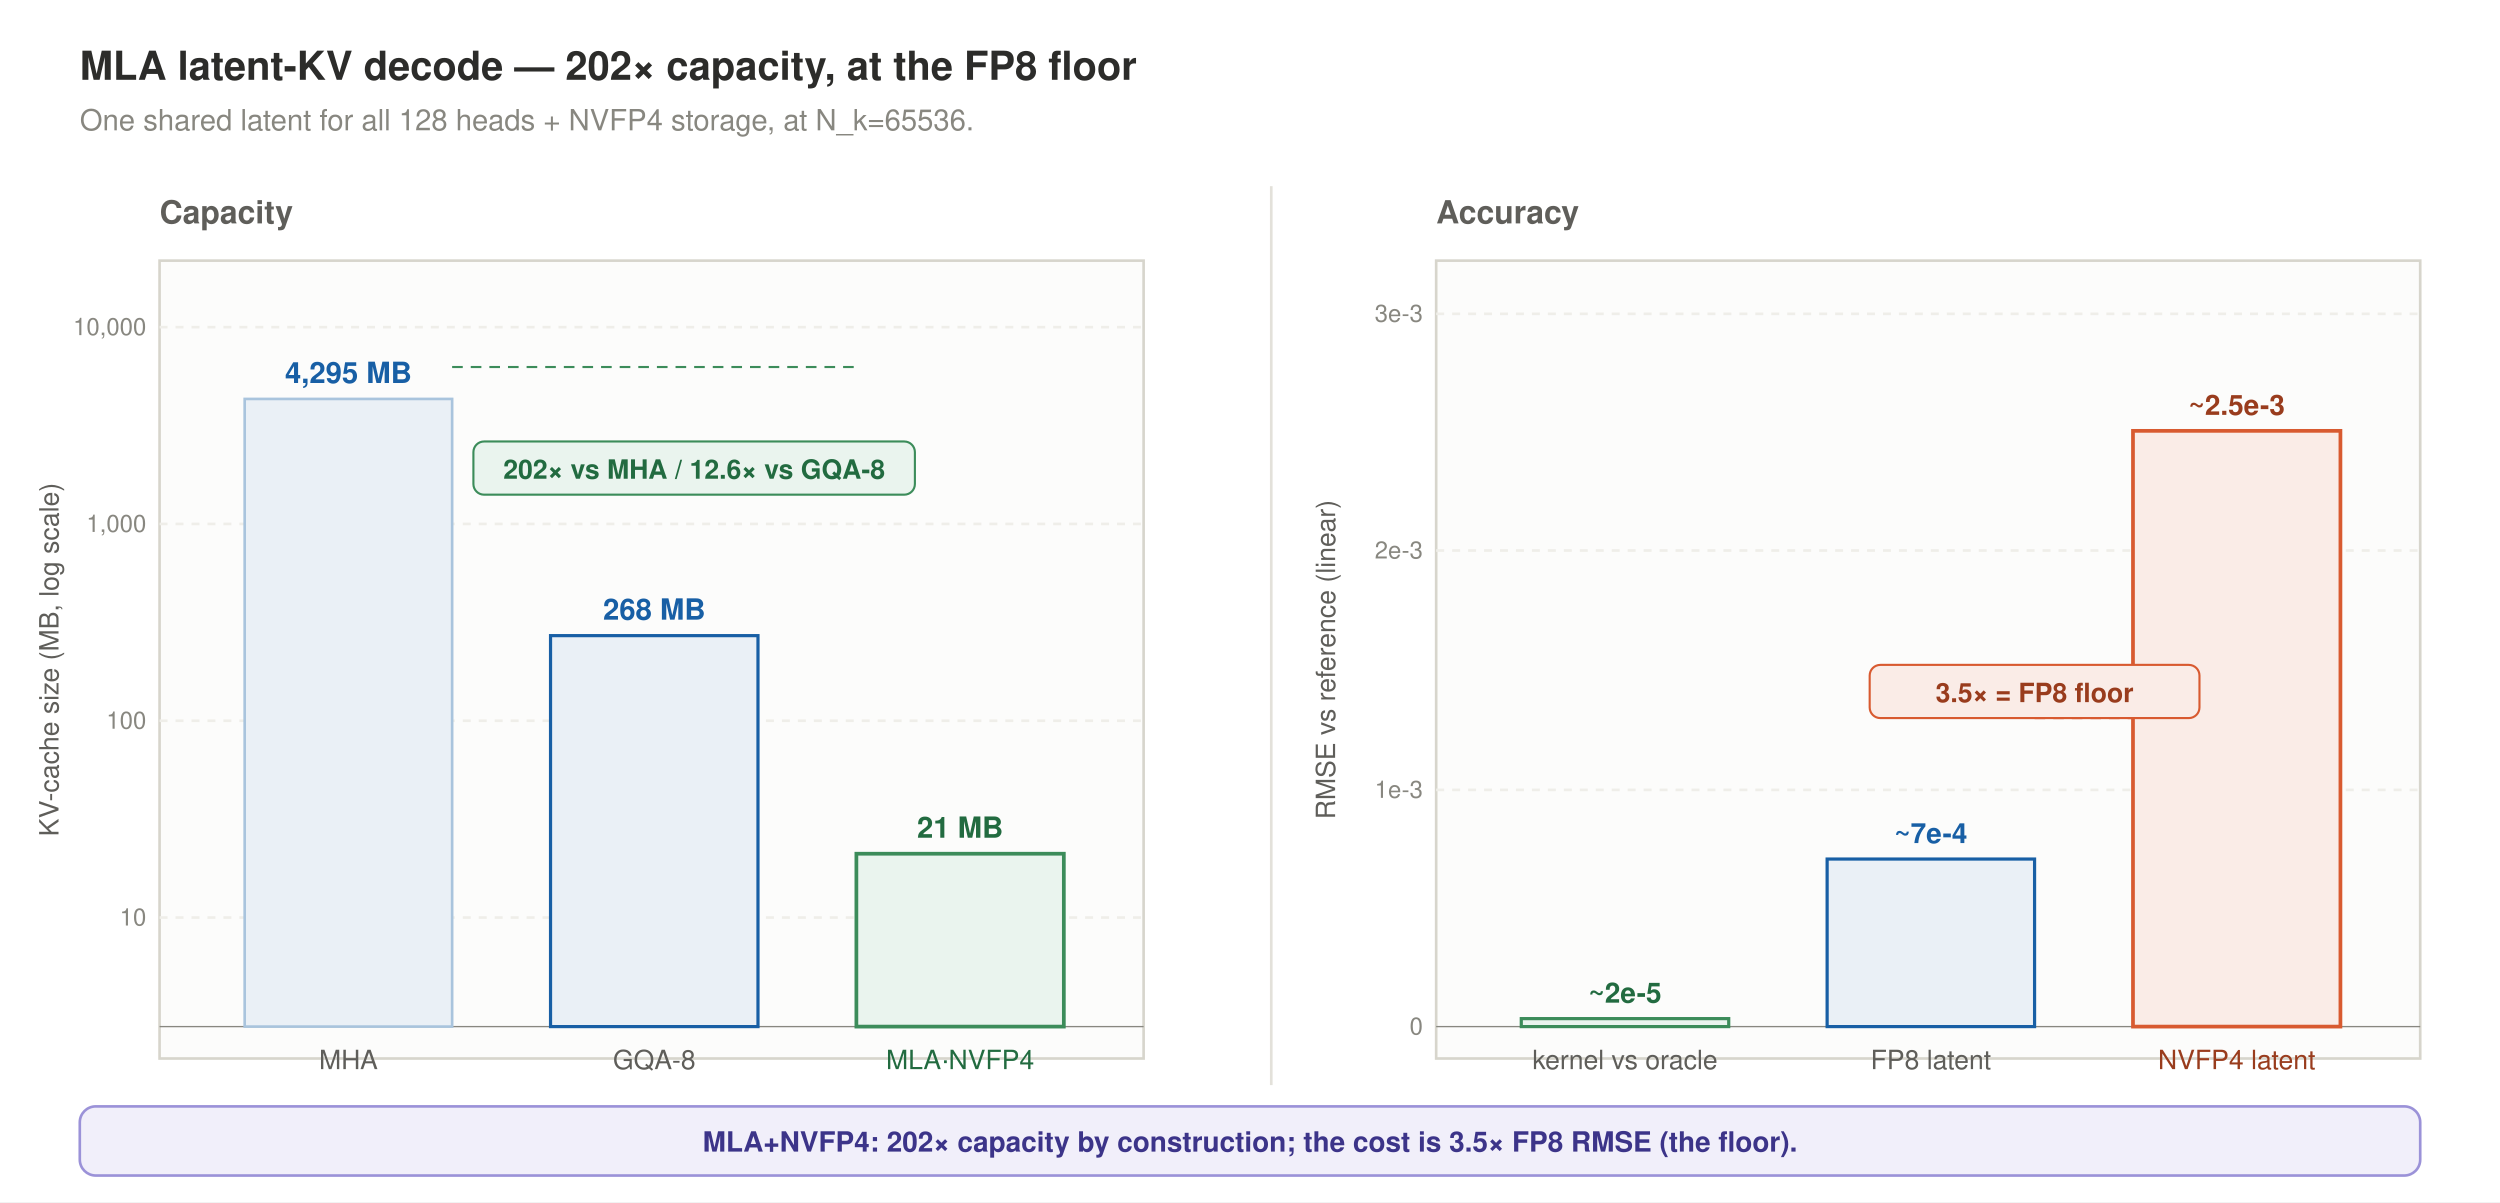
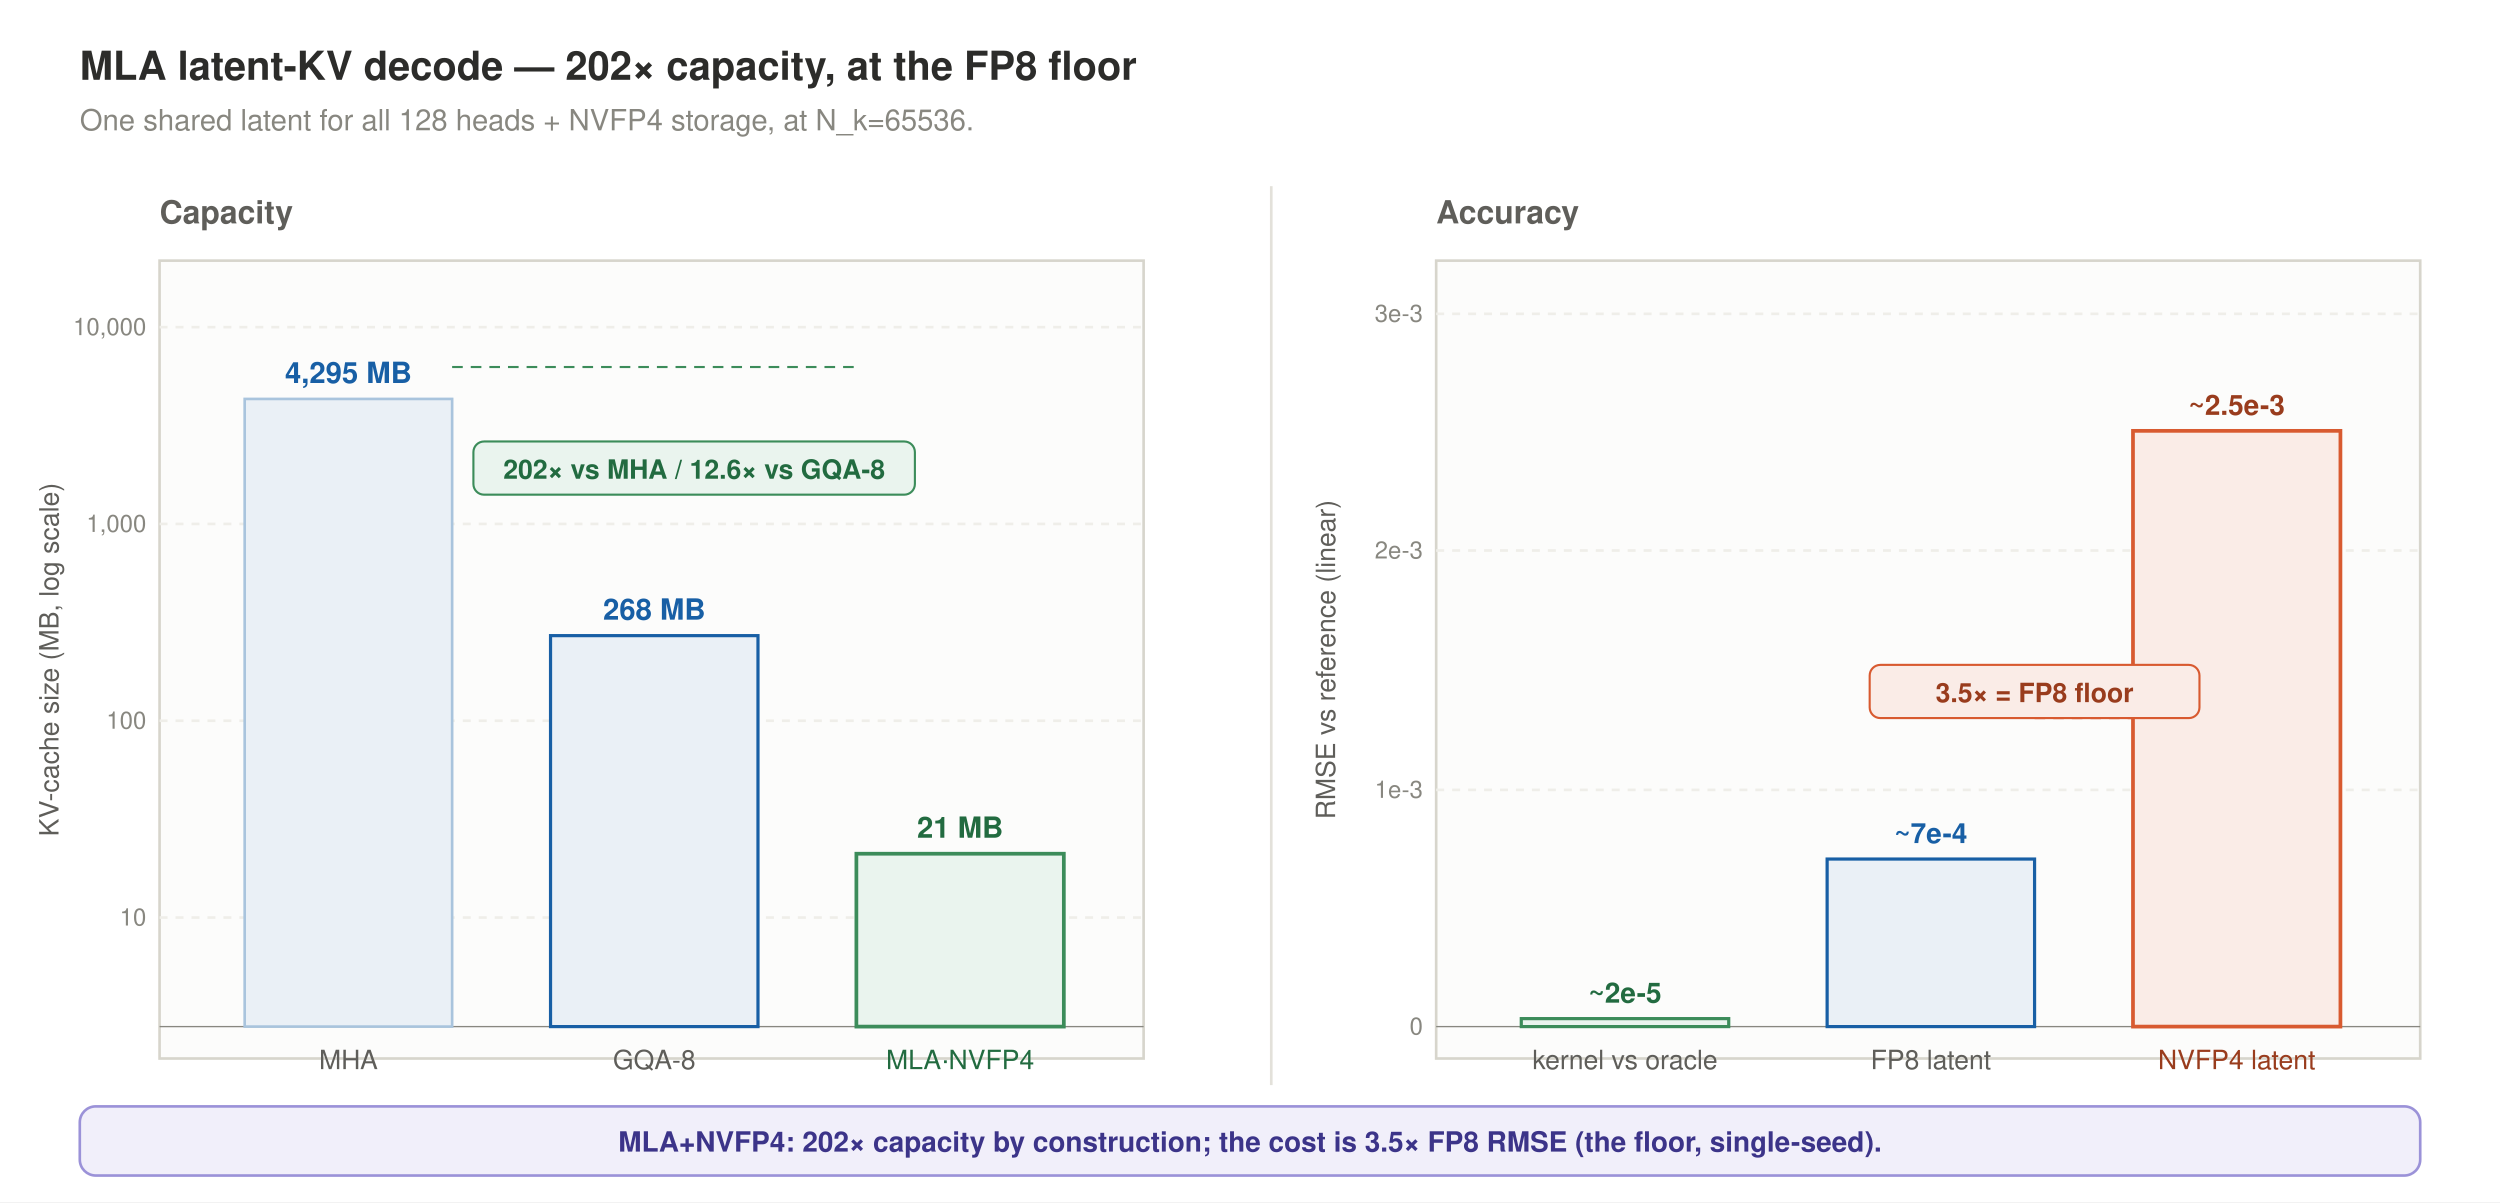
<svg xmlns="http://www.w3.org/2000/svg" width="100%" viewBox="0 0 940 452" role="img" font-family="Helvetica, Arial, sans-serif">
  <rect x="0" y="0" width="940" height="452" fill="#ffffff" />
  <text x="30" y="30" font-size="15" font-weight="600" fill="#2C2C2A">MLA latent-KV decode — 202× capacity, at the FP8 floor</text>
  <text x="30" y="49" font-size="11" fill="#888780">One shared latent for all 128 heads + NVFP4 storage, at N_k=65536.</text>
  <text x="60" y="84" font-size="12" font-weight="600" fill="#5F5E5A">Capacity</text>
  <rect x="60" y="98" width="370" height="300" fill="#FCFCFB" stroke="#D7D5CC" stroke-width="1" />
  <line x1="60" y1="123" x2="430" y2="123" stroke="#EFEEE9" stroke-width="1" stroke-dasharray="3 3" />
  <text x="55" y="126" font-size="9" fill="#888780" text-anchor="end">10,000</text>
  <line x1="60" y1="197" x2="430" y2="197" stroke="#EFEEE9" stroke-width="1" stroke-dasharray="3 3" />
  <text x="55" y="200" font-size="9" fill="#888780" text-anchor="end">1,000</text>
  <line x1="60" y1="271" x2="430" y2="271" stroke="#EFEEE9" stroke-width="1" stroke-dasharray="3 3" />
  <text x="55" y="274" font-size="9" fill="#888780" text-anchor="end">100</text>
  <line x1="60" y1="345" x2="430" y2="345" stroke="#EFEEE9" stroke-width="1" stroke-dasharray="3 3" />
  <text x="55" y="348" font-size="9" fill="#888780" text-anchor="end">10</text>
  <text x="22" y="248" font-size="10" fill="#5F5E5A" text-anchor="middle" transform="rotate(-90 22 248)">KV-cache size  (MB, log scale)</text>
  <line x1="60" y1="386" x2="430" y2="386" stroke="#888780" stroke-width="0.5" />
  <rect x="92" y="150" width="78" height="236" fill="#EAF0F6" stroke="#A9C4DD" stroke-width="1" />
  <text x="131" y="144" font-size="11" font-weight="600" fill="#185FA5" text-anchor="middle">4,295 MB</text>
  <text x="131" y="402" font-size="10" fill="#5F5E5A" text-anchor="middle">MHA</text>
  <rect x="207" y="239" width="78" height="147" fill="#EAF0F6" stroke="#185FA5" stroke-width="1.2" />
  <text x="246" y="233" font-size="11" font-weight="600" fill="#185FA5" text-anchor="middle">268 MB</text>
  <text x="246" y="402" font-size="10" fill="#5F5E5A" text-anchor="middle">GQA-8</text>
  <rect x="322" y="321" width="78" height="65" fill="#EAF4EE" stroke="#3C8C5A" stroke-width="1.4" />
  <text x="361" y="315" font-size="11" font-weight="600" fill="#226B40" text-anchor="middle">21 MB</text>
  <text x="361" y="402" font-size="10" fill="#226B40" text-anchor="middle">MLA·NVFP4</text>
  <line x1="170" y1="138" x2="322" y2="138" stroke="#3C8C5A" stroke-width="0.8" stroke-dasharray="4 3" />
  <rect x="178" y="166" width="166" height="20" rx="4" fill="#EAF4EE" stroke="#3C8C5A" stroke-width="0.8" />
  <text x="261" y="180" font-size="10" font-weight="600" fill="#226B40" text-anchor="middle">202× vs MHA / 12.6× vs GQA-8</text>
  <line x1="478" y1="70" x2="478" y2="408" stroke="#E3E1DA" stroke-width="1" />
  <text x="540" y="84" font-size="12" font-weight="600" fill="#5F5E5A">Accuracy</text>
  <rect x="540" y="98" width="370" height="300" fill="#FCFCFB" stroke="#D7D5CC" stroke-width="1" />
  <line x1="540" y1="118" x2="910" y2="118" stroke="#EFEEE9" stroke-width="1" stroke-dasharray="3 3" />
  <text x="535" y="121" font-size="9" fill="#888780" text-anchor="end">3e-3</text>
  <line x1="540" y1="207" x2="910" y2="207" stroke="#EFEEE9" stroke-width="1" stroke-dasharray="3 3" />
  <text x="535" y="210" font-size="9" fill="#888780" text-anchor="end">2e-3</text>
  <line x1="540" y1="297" x2="910" y2="297" stroke="#EFEEE9" stroke-width="1" stroke-dasharray="3 3" />
  <text x="535" y="300" font-size="9" fill="#888780" text-anchor="end">1e-3</text>
  <line x1="540" y1="386" x2="910" y2="386" stroke="#888780" stroke-width="0.5" />
  <text x="535" y="389" font-size="9" fill="#888780" text-anchor="end">0</text>
  <text x="502" y="248" font-size="10" fill="#5F5E5A" text-anchor="middle" transform="rotate(-90 502 248)">RMSE vs reference  (linear)</text>
  <rect x="572" y="383" width="78" height="3" fill="#EAF4EE" stroke="#3C8C5A" stroke-width="1.2" />
  <text x="611" y="377" font-size="10.5" font-weight="600" fill="#226B40" text-anchor="middle">~2e-5</text>
  <text x="611" y="402" font-size="10" fill="#5F5E5A" text-anchor="middle">kernel vs oracle</text>
  <rect x="687" y="323" width="78" height="63" fill="#EAF0F6" stroke="#185FA5" stroke-width="1.2" />
  <text x="726" y="317" font-size="10.5" font-weight="600" fill="#185FA5" text-anchor="middle">~7e-4</text>
  <text x="726" y="402" font-size="10" fill="#5F5E5A" text-anchor="middle">FP8 latent</text>
  <rect x="802" y="162" width="78" height="224" fill="#FAECE7" stroke="#D85A30" stroke-width="1.4" />
  <text x="841" y="156" font-size="10.5" font-weight="600" fill="#993C1D" text-anchor="middle">~2.5e-3</text>
  <text x="841" y="402" font-size="10" fill="#993C1D" text-anchor="middle">NVFP4 latent</text>
  <line x1="765" y1="270" x2="802" y2="270" stroke="#D85A30" stroke-width="0.8" stroke-dasharray="4 3" />
  <rect x="703" y="250" width="124" height="20" rx="4" fill="#FAECE7" stroke="#D85A30" stroke-width="0.8" />
  <text x="765" y="264" font-size="10" font-weight="600" fill="#993C1D" text-anchor="middle">3.5× = FP8 floor</text>
  <rect x="30" y="416" width="880" height="26" rx="6" fill="#F1EFFA" stroke="#9B92D8" stroke-width="1" />
-   <text x="470" y="433" font-size="10.5" font-weight="600" fill="#3C3489" text-anchor="middle">MLA+NVFP4: 202× capacity by construction; the cost is 3.5× FP8 RMSE (the floor).</text>
+   <text x="470" y="433" font-size="10.5" font-weight="600" fill="#3C3489" text-anchor="middle">MLA+NVFP4: 202× capacity by construction; the cost is 3.5× FP8 RMSE (the floor, single-seed).</text>
</svg>
